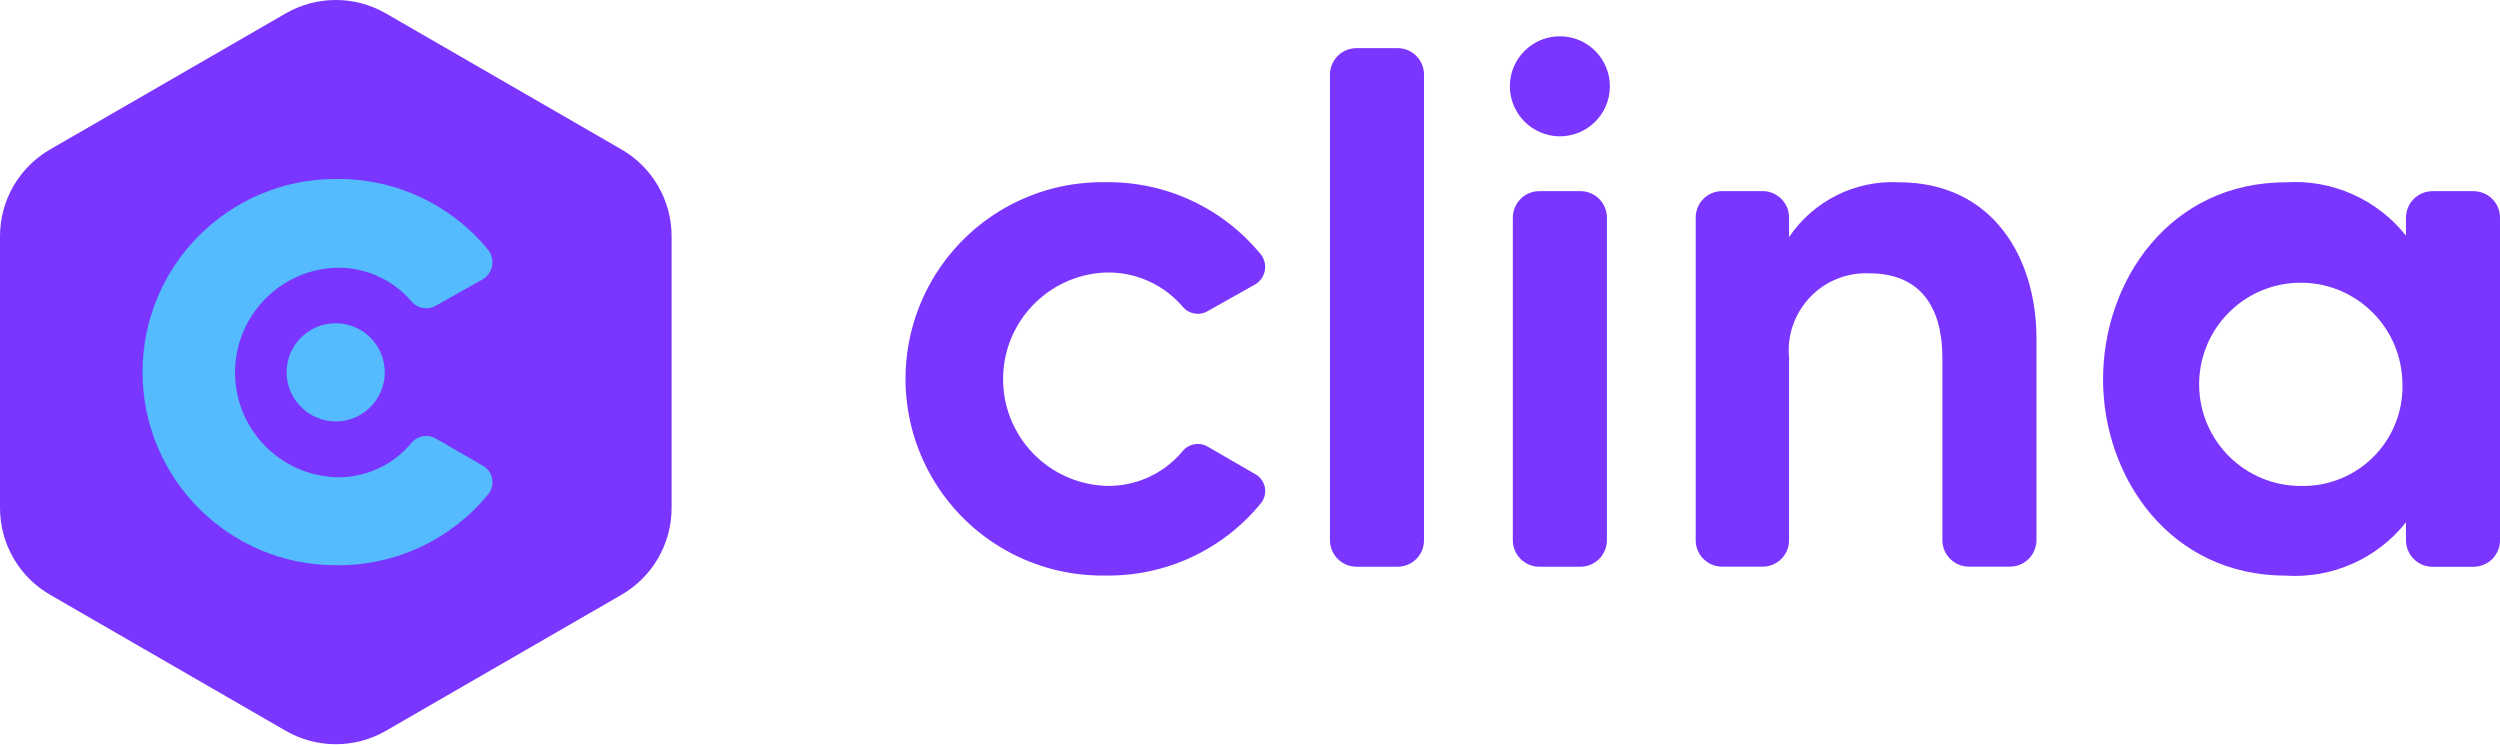
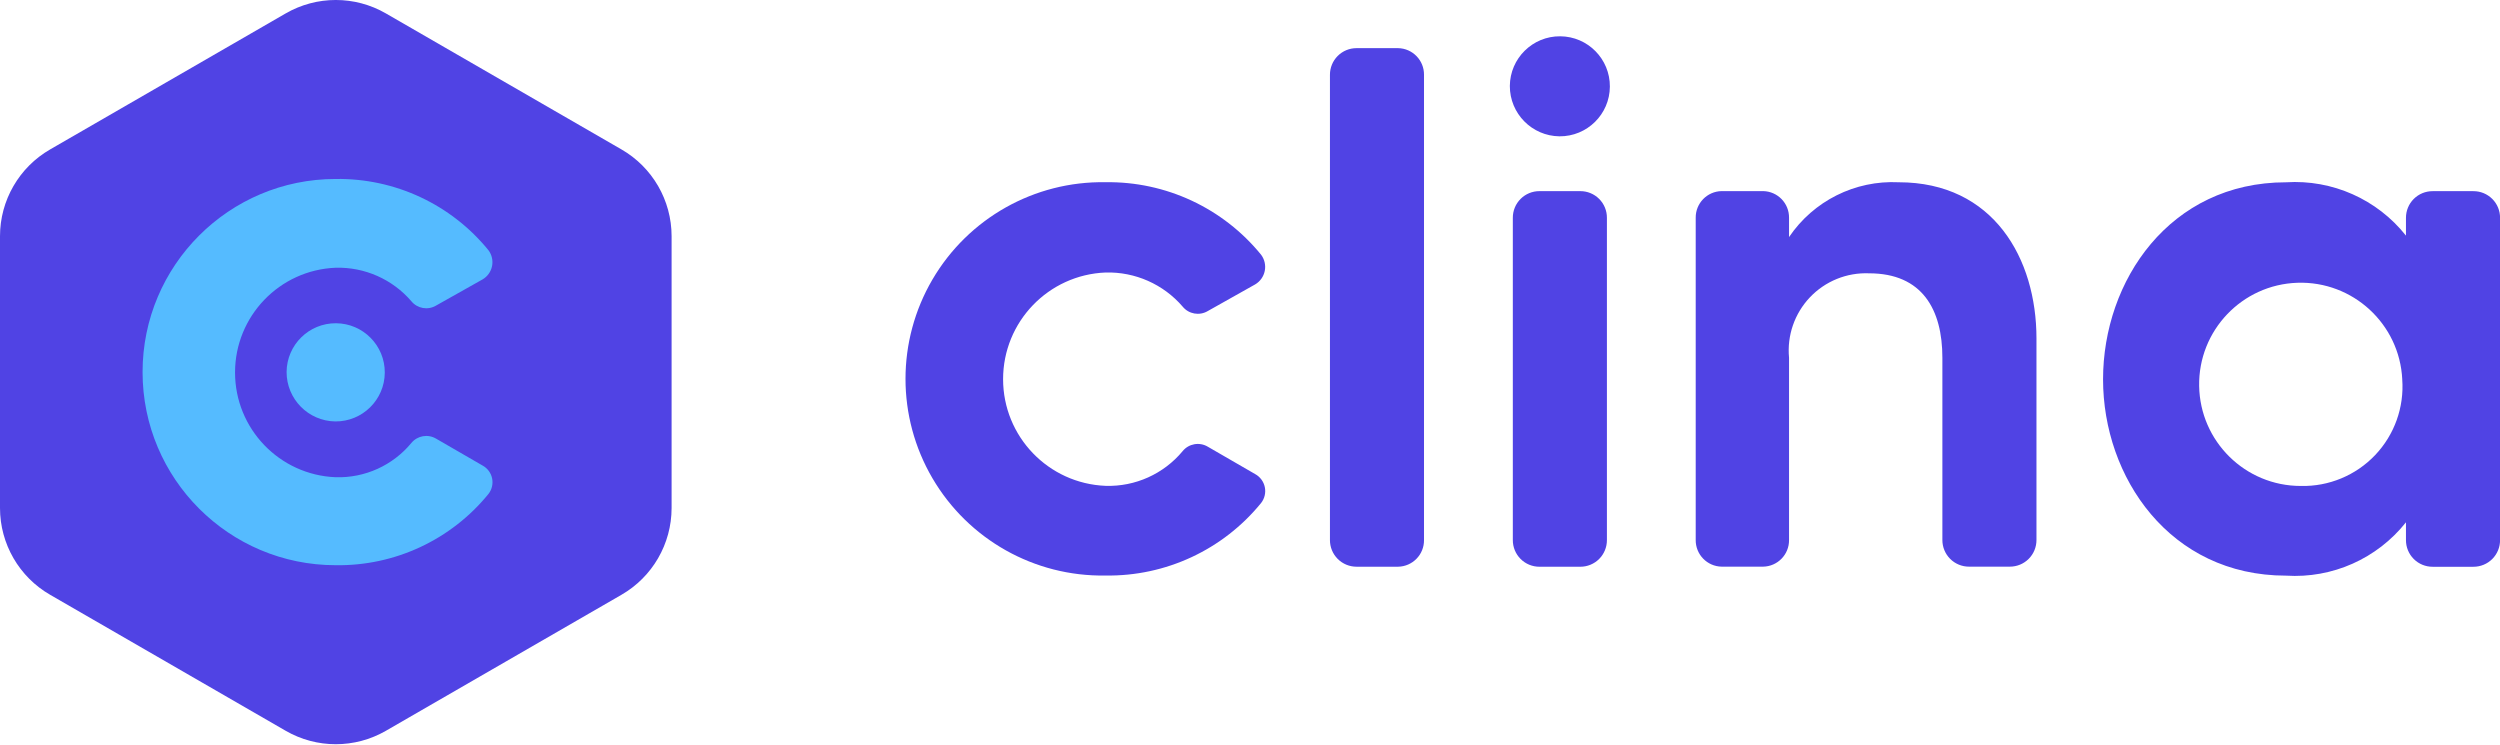
<svg xmlns="http://www.w3.org/2000/svg" width="89.622" height="26.679" viewBox="0 0 89.622 26.679">
  <defs>
-     <style>.a{fill:#7a35ff;}.b{fill:#5bf;}</style>
+     <style>.a{fill:#5043e4;}.b{fill:#5bf;}</style>
  </defs>
  <g transform="translate(-17.377 -16.551)">
    <g transform="translate(49.893 17.827)">
      <path class="a" d="M516.661,230.529a.7.7,0,0,1,.9-.159l1.7.983a.694.694,0,0,1,.212,1.036,7.055,7.055,0,0,1-5.578,2.6,7.051,7.051,0,1,1,0-14.1,7.057,7.057,0,0,1,5.578,2.6.728.728,0,0,1-.212,1.063l-1.7.956a.7.7,0,0,1-.9-.159,3.518,3.518,0,0,0-2.762-1.223,3.827,3.827,0,0,0,0,7.648A3.452,3.452,0,0,0,516.661,230.529Z" transform="translate(-506.78 -215.633)" />
      <path class="a" d="M674.766,167.93h1.487a.947.947,0,0,1,.929.957v16.677a.946.946,0,0,1-.929.956h-1.487a.952.952,0,0,1-.956-.956V168.888A.952.952,0,0,1,674.766,167.93Z" transform="translate(-658.649 -167.48)" />
      <path class="a" d="M744.87,164.776a1.793,1.793,0,1,1,1.78,1.805A1.8,1.8,0,0,1,744.87,164.776Z" transform="translate(-723.26 -162.97)" />
      <path class="a" d="M746.05,236.908V225.356a.951.951,0,0,1,.956-.956h1.461a.951.951,0,0,1,.956.956v11.553a.952.952,0,0,1-.956.956h-1.461A.952.952,0,0,1,746.05,236.908Z" transform="translate(-724.333 -218.824)" />
      <path class="a" d="M830.505,226.5v7.224a.953.953,0,0,1-.956.956h-1.46a.953.953,0,0,1-.957-.956v-6.532c0-1.726-.717-3.028-2.628-3.028a2.769,2.769,0,0,0-2.869,3.028v6.532a.946.946,0,0,1-.929.956h-1.488a.947.947,0,0,1-.929-.956V222.173a.946.946,0,0,1,.929-.956h1.488a.946.946,0,0,1,.929.956v.692a4.477,4.477,0,0,1,3.93-1.965C828.964,220.9,830.505,223.635,830.505,226.5Z" transform="translate(-790.016 -215.642)" />
      <path class="a" d="M990.938,221.219H992.4a.951.951,0,0,1,.956.956v11.553a.952.952,0,0,1-.956.956h-1.461a.952.952,0,0,1-.956-.956v-.638a5.078,5.078,0,0,1-4.3,1.912c-4.169,0-6.559-3.532-6.559-7.037,0-3.532,2.389-7.064,6.559-7.064a5.078,5.078,0,0,1,4.3,1.912v-.638A.952.952,0,0,1,990.938,221.219Zm-1.088,6.745a3.643,3.643,0,1,0-3.639,3.823A3.562,3.562,0,0,0,989.849,227.963Z" transform="translate(-936.248 -215.642)" />
    </g>
    <g transform="translate(17.377 16.551)">
      <path class="a" d="M148.53,157.373v9.747a3.591,3.591,0,0,0,1.8,3.111l8.442,4.874a3.591,3.591,0,0,0,3.592,0l8.442-4.874a3.593,3.593,0,0,0,1.8-3.111v-9.747a3.591,3.591,0,0,0-1.8-3.111l-8.442-4.874a3.591,3.591,0,0,0-3.592,0l-8.442,4.874A3.59,3.59,0,0,0,148.53,157.373Z" transform="translate(-148.53 -148.907)" />
      <g transform="translate(5.046 6.415)">
        <path class="b" d="M213.82,229.056a.691.691,0,0,1,.887-.156l1.669.965a.681.681,0,0,1,.209,1.017,6.929,6.929,0,0,1-5.477,2.555,6.923,6.923,0,1,1,0-13.846,6.929,6.929,0,0,1,5.477,2.555.715.715,0,0,1-.209,1.044l-1.669.939a.689.689,0,0,1-.887-.156,3.456,3.456,0,0,0-2.712-1.2,3.758,3.758,0,0,0,0,7.51A3.387,3.387,0,0,0,213.82,229.056Z" transform="translate(-204.12 -219.59)" />
        <path class="b" d="M261.72,278.1a1.76,1.76,0,1,1,1.747,1.773A1.771,1.771,0,0,1,261.72,278.1Z" transform="translate(-256.492 -271.18)" />
      </g>
    </g>
  </g>
</svg>
